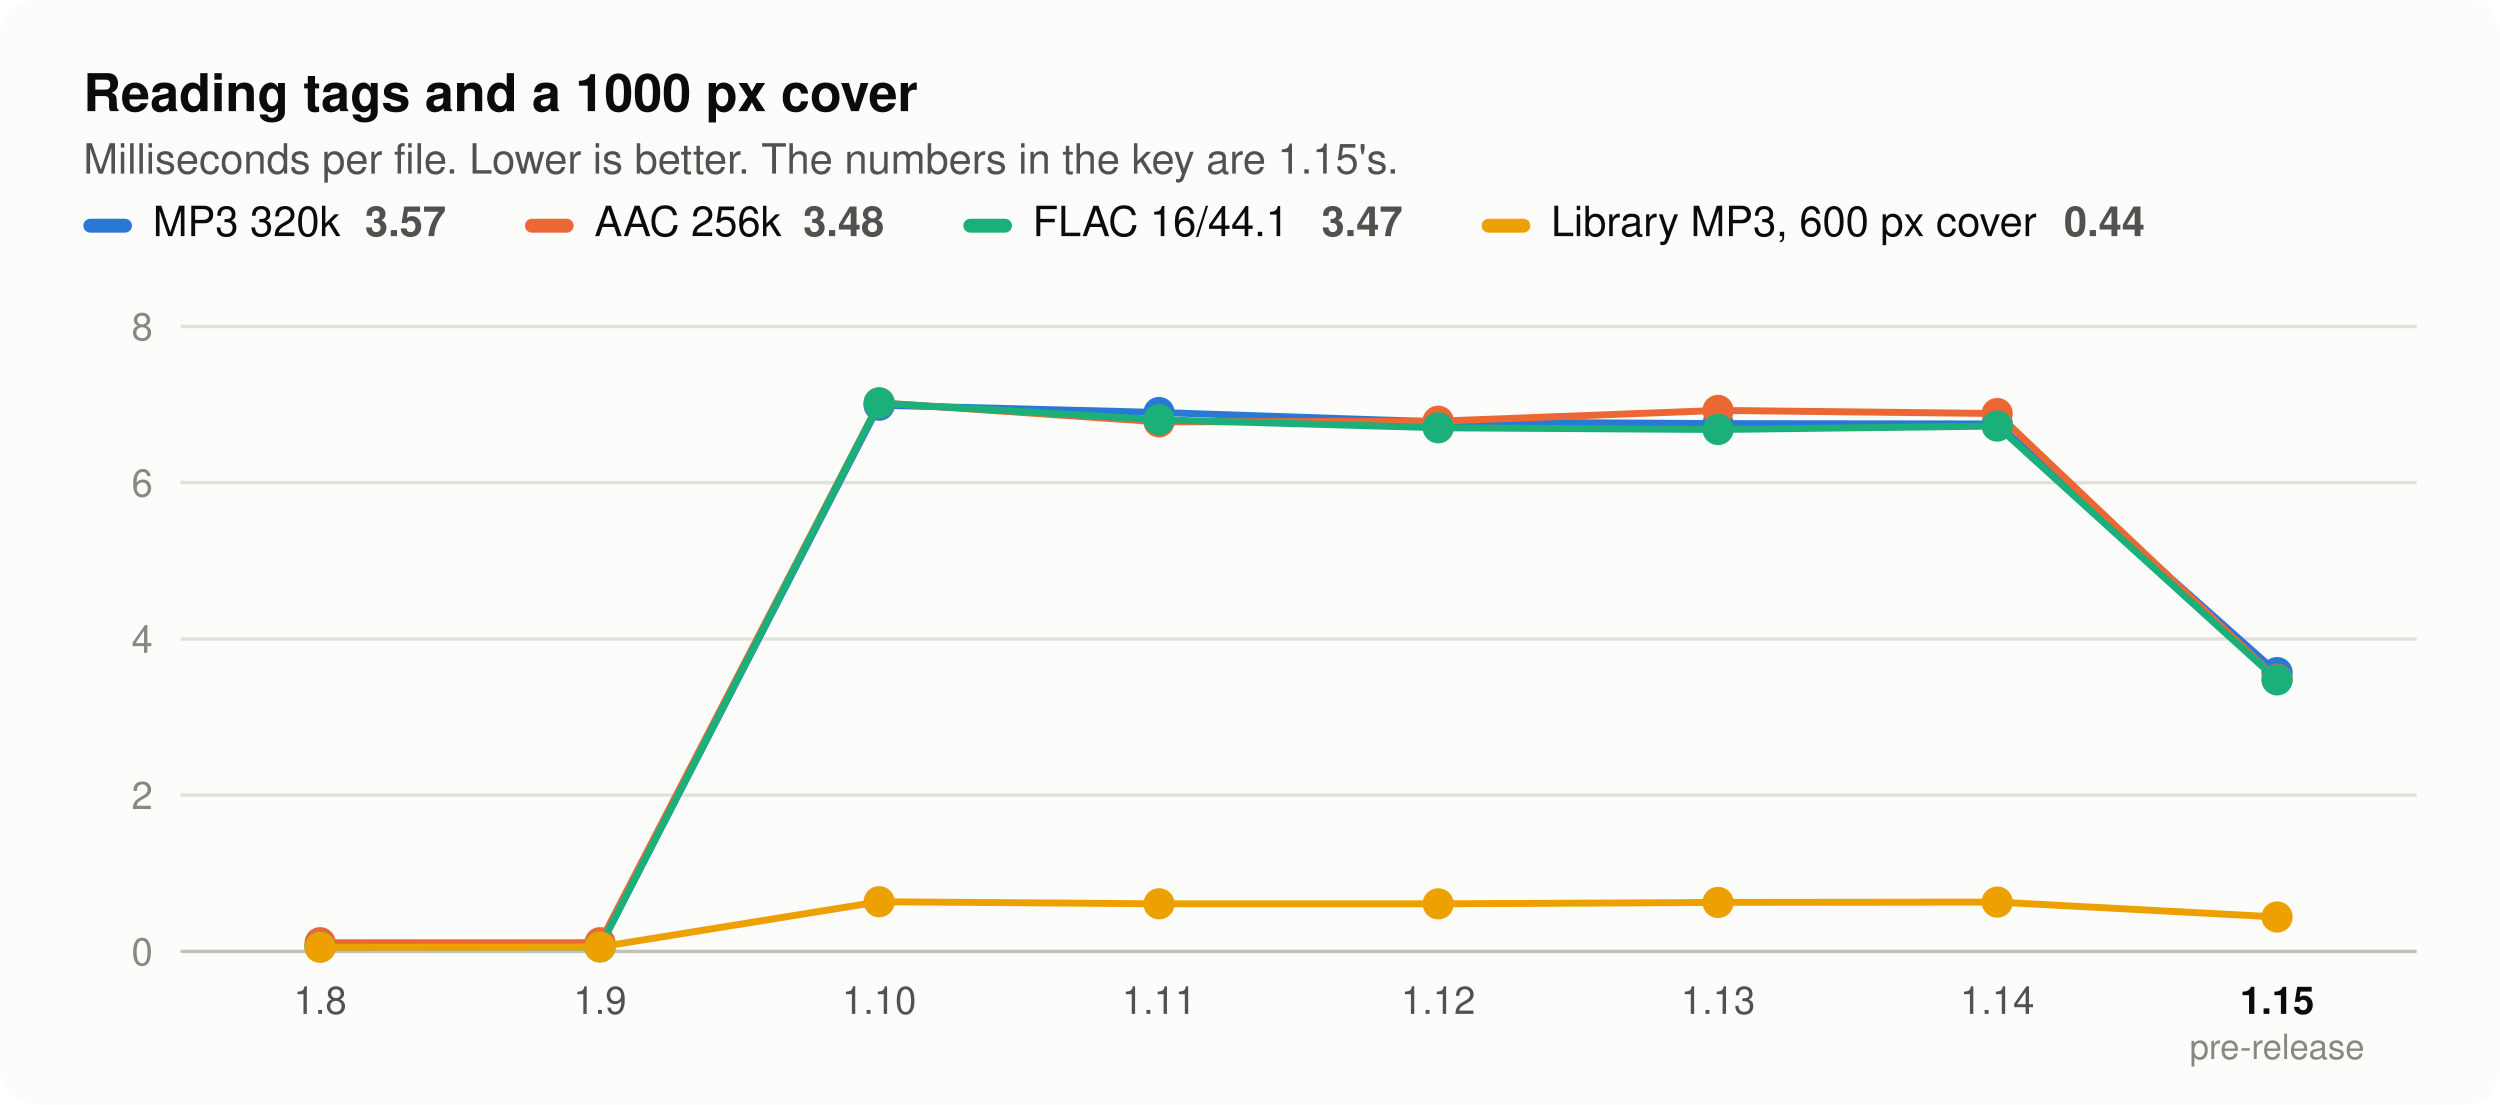
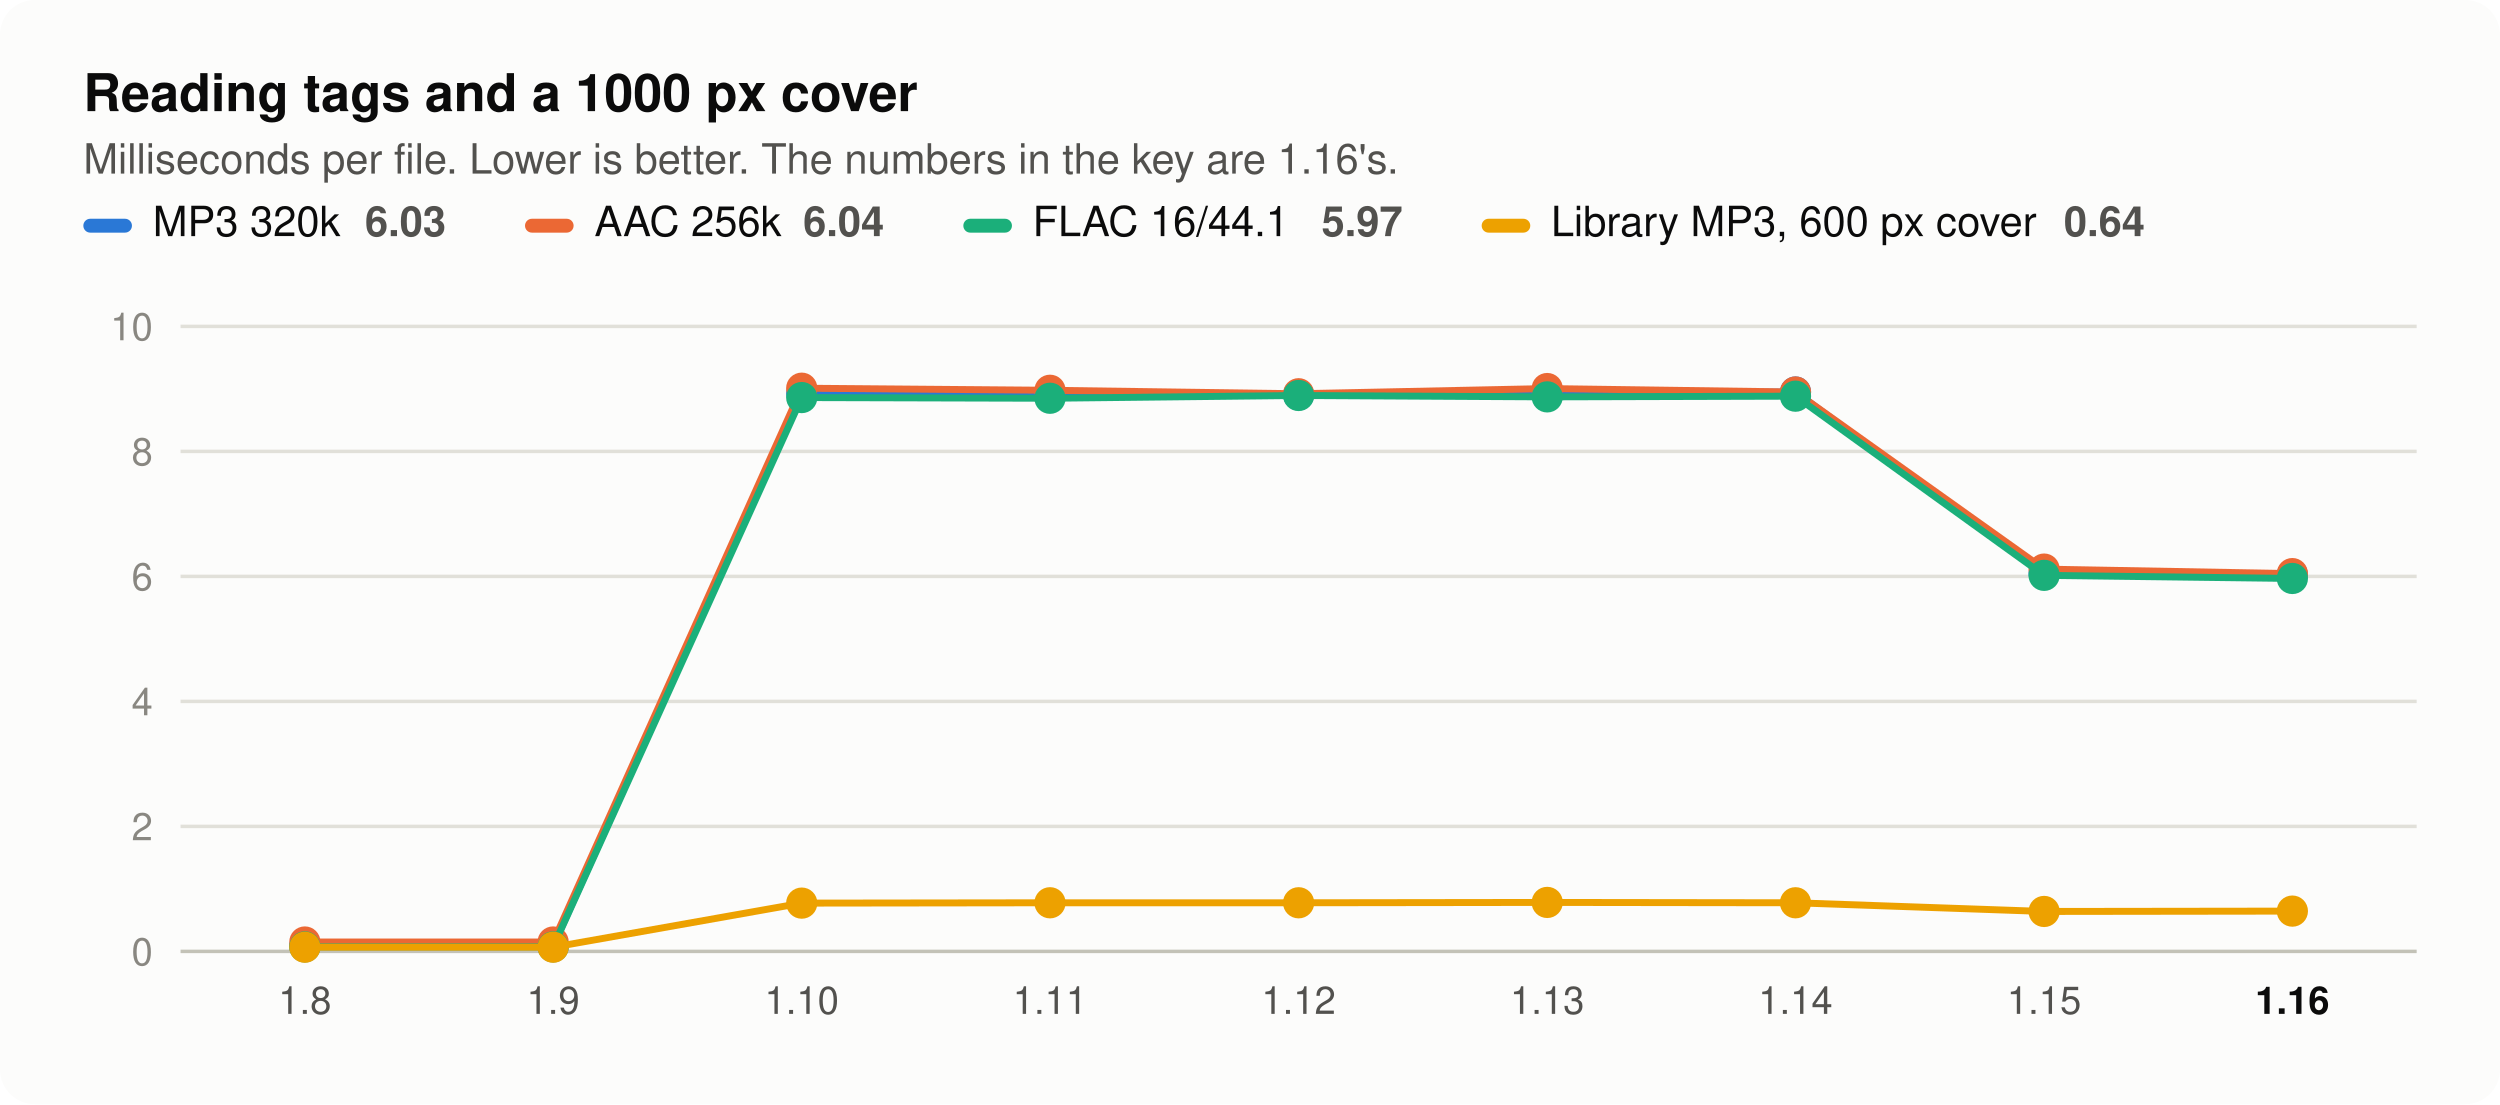
<svg xmlns="http://www.w3.org/2000/svg" viewBox="0 0 720 318" width="720" height="318" font-family="-apple-system,BlinkMacSystemFont,'Segoe UI',Helvetica,Arial,sans-serif" role="img" aria-label="Reading tags and a 1000 px cover">
  <style>.bg{fill:#fcfcfb}.t{fill:#0b0b0b}.m{fill:#52514e}.q{fill:#898781}.box{fill:#f0efec}.g{stroke:#e1e0d9}.a{stroke:#c3c2b7}.k{stroke:#b9b8b2}.ring{stroke:#fcfcfb}.s0{fill:#2a78d6;stroke:#2a78d6}.s1{fill:#eb6834;stroke:#eb6834}.s2{fill:#1baf7a;stroke:#1baf7a}.s3{fill:#eda100;stroke:#eda100}@media (prefers-color-scheme:dark){.bg{fill:#1a1a19}.t{fill:#f0efec}.m{fill:#c3c2b7}.q{fill:#898781}.box{fill:#262624}.g{stroke:#2c2c2a}.a{stroke:#383835}.k{stroke:#55554f}.ring{stroke:#1a1a19}.s0{fill:#3987e5;stroke:#3987e5}.s1{fill:#d95926;stroke:#d95926}.s2{fill:#199e70;stroke:#199e70}.s3{fill:#c98500;stroke:#c98500}}text{font-variant-numeric:tabular-nums}.ln{fill:none;stroke-linejoin:round;stroke-linecap:round}rect.s0,rect.s1,rect.s2,rect.s3,rect.s4,rect.s5,rect.s6,rect.s7,rect.sg{stroke:none}</style>
  <rect class="bg" width="720" height="318" rx="10" />
  <text class="t" x="24.0" y="32.0" font-size="15" text-anchor="start" font-weight="600">Reading tags and a 1000 px cover</text>
-   <text class="m" x="24.0" y="50.0" font-size="12" text-anchor="start">Milliseconds per file. Lower is better. The numbers in the key are 1.15's.</text>
+   <text class="m" x="24.0" y="50.0" font-size="12" text-anchor="start">Milliseconds per file. Lower is better. The numbers in the key are 1.16's.</text>
  <rect class="s0" x="24" y="63.0" width="14" height="4" rx="2" />
  <text class="t" x="44.0" y="68.0" font-size="12" text-anchor="start">MP3 320k</text>
-   <text class="m" x="105.1" y="68.0" font-size="12" text-anchor="start" font-weight="600">3.57</text>
+   <text class="m" x="105.1" y="68.0" font-size="12" text-anchor="start" font-weight="600">6.03</text>
  <rect class="s1" x="151.2" y="63.0" width="14" height="4" rx="2" />
  <text class="t" x="171.2" y="68.0" font-size="12" text-anchor="start">AAC 256k</text>
-   <text class="m" x="231.3" y="68.0" font-size="12" text-anchor="start" font-weight="600">3.48</text>
+   <text class="m" x="231.3" y="68.0" font-size="12" text-anchor="start" font-weight="600">6.04</text>
  <rect class="s2" x="277.44" y="63.0" width="14" height="4" rx="2" />
  <text class="t" x="297.4" y="68.0" font-size="12" text-anchor="start">FLAC 16/44.1</text>
-   <text class="m" x="380.6" y="68.0" font-size="12" text-anchor="start" font-weight="600">3.47</text>
+   <text class="m" x="380.6" y="68.0" font-size="12" text-anchor="start" font-weight="600">5.97</text>
  <rect class="s3" x="426.72" y="63.0" width="14" height="4" rx="2" />
  <text class="t" x="446.7" y="68.0" font-size="12" text-anchor="start">Library MP3, 600 px cover</text>
-   <text class="m" x="594.4" y="68.0" font-size="12" text-anchor="start" font-weight="600">0.44</text>
+   <text class="m" x="594.4" y="68.0" font-size="12" text-anchor="start" font-weight="600">0.64</text>
  <line class="a" x1="52.0" y1="274.0" x2="696.0" y2="274.0" stroke-width="1" />
  <text class="q" x="44.0" y="278.0" font-size="11" text-anchor="end">0</text>
-   <line class="g" x1="52.0" y1="229.0" x2="696.0" y2="229.0" stroke-width="1" />
-   <text class="q" x="44.0" y="233.0" font-size="11" text-anchor="end">2</text>
-   <line class="g" x1="52.0" y1="184.0" x2="696.0" y2="184.0" stroke-width="1" />
-   <text class="q" x="44.0" y="188.0" font-size="11" text-anchor="end">4</text>
-   <line class="g" x1="52.0" y1="139.0" x2="696.0" y2="139.0" stroke-width="1" />
-   <text class="q" x="44.0" y="143.0" font-size="11" text-anchor="end">6</text>
+   <line class="g" x1="52.0" y1="238.0" x2="696.0" y2="238.0" stroke-width="1" />
+   <text class="q" x="44.0" y="242.0" font-size="11" text-anchor="end">2</text>
+   <line class="g" x1="52.0" y1="202.0" x2="696.0" y2="202.0" stroke-width="1" />
+   <text class="q" x="44.0" y="206.0" font-size="11" text-anchor="end">4</text>
+   <line class="g" x1="52.0" y1="166.0" x2="696.0" y2="166.0" stroke-width="1" />
+   <text class="q" x="44.0" y="170.0" font-size="11" text-anchor="end">6</text>
+   <line class="g" x1="52.0" y1="130.0" x2="696.0" y2="130.0" stroke-width="1" />
+   <text class="q" x="44.0" y="134.0" font-size="11" text-anchor="end">8</text>
  <line class="g" x1="52.0" y1="94.0" x2="696.0" y2="94.0" stroke-width="1" />
-   <text class="q" x="44.0" y="98.0" font-size="11" text-anchor="end">8</text>
-   <text class="m" x="92.2" y="292.0" font-size="11" text-anchor="middle">1.8</text>
-   <text class="m" x="172.8" y="292.0" font-size="11" text-anchor="middle">1.9</text>
-   <text class="m" x="253.2" y="292.0" font-size="11" text-anchor="middle">1.10</text>
-   <text class="m" x="333.8" y="292.0" font-size="11" text-anchor="middle">1.11</text>
-   <text class="m" x="414.2" y="292.0" font-size="11" text-anchor="middle">1.12</text>
-   <text class="m" x="494.8" y="292.0" font-size="11" text-anchor="middle">1.13</text>
-   <text class="m" x="575.2" y="292.0" font-size="11" text-anchor="middle">1.14</text>
-   <text class="t" x="655.8" y="292.0" font-size="11" text-anchor="middle" font-weight="600">1.15</text>
-   <text class="q" x="655.8" y="305.0" font-size="10" text-anchor="middle">pre-release</text>
-   <path class="ln s0" stroke-width="2" d="M92.2,272.6 L172.8,272.6 L253.2,116.7 L333.8,118.8 L414.2,121.5 L494.8,122.0 L575.2,122.1 L655.8,193.7" />
-   <circle class="s0 ring" cx="92.2" cy="272.6" r="3.5" stroke-width="2" />
-   <circle class="s0 ring" cx="172.8" cy="272.6" r="3.5" stroke-width="2" />
-   <circle class="s0 ring" cx="253.2" cy="116.7" r="3.5" stroke-width="2" />
-   <circle class="s0 ring" cx="333.8" cy="118.8" r="3.5" stroke-width="2" />
-   <circle class="s0 ring" cx="414.2" cy="121.5" r="3.5" stroke-width="2" />
-   <circle class="s0 ring" cx="494.8" cy="122.0" r="3.5" stroke-width="2" />
-   <circle class="s0 ring" cx="575.2" cy="122.1" r="3.5" stroke-width="2" />
-   <circle class="s0 ring" cx="655.8" cy="193.7" r="3.5" stroke-width="2" />
-   <path class="ln s1" stroke-width="2" d="M92.2,271.5 L172.8,271.5 L253.2,116.0 L333.8,121.5 L414.2,121.3 L494.8,118.2 L575.2,119.1 L655.8,195.6" />
-   <circle class="s1 ring" cx="92.2" cy="271.5" r="3.5" stroke-width="2" />
-   <circle class="s1 ring" cx="172.8" cy="271.5" r="3.5" stroke-width="2" />
-   <circle class="s1 ring" cx="253.2" cy="116.0" r="3.5" stroke-width="2" />
-   <circle class="s1 ring" cx="333.8" cy="121.5" r="3.5" stroke-width="2" />
-   <circle class="s1 ring" cx="414.2" cy="121.3" r="3.5" stroke-width="2" />
-   <circle class="s1 ring" cx="494.8" cy="118.2" r="3.5" stroke-width="2" />
-   <circle class="s1 ring" cx="575.2" cy="119.1" r="3.5" stroke-width="2" />
-   <circle class="s1 ring" cx="655.8" cy="195.6" r="3.5" stroke-width="2" />
-   <path class="ln s2" stroke-width="2" d="M92.2,272.7 L172.8,272.7 L253.2,116.1 L333.8,120.9 L414.2,123.2 L494.8,123.7 L575.2,122.7 L655.8,195.8" />
-   <circle class="s2 ring" cx="92.2" cy="272.7" r="3.5" stroke-width="2" />
-   <circle class="s2 ring" cx="172.8" cy="272.7" r="3.5" stroke-width="2" />
-   <circle class="s2 ring" cx="253.2" cy="116.1" r="3.5" stroke-width="2" />
-   <circle class="s2 ring" cx="333.8" cy="120.9" r="3.5" stroke-width="2" />
-   <circle class="s2 ring" cx="414.2" cy="123.2" r="3.5" stroke-width="2" />
-   <circle class="s2 ring" cx="494.8" cy="123.7" r="3.5" stroke-width="2" />
-   <circle class="s2 ring" cx="575.2" cy="122.7" r="3.5" stroke-width="2" />
-   <circle class="s2 ring" cx="655.8" cy="195.8" r="3.5" stroke-width="2" />
-   <path class="ln s3" stroke-width="2" d="M92.2,272.8 L172.8,272.7 L253.2,259.7 L333.8,260.3 L414.2,260.3 L494.8,259.9 L575.2,259.8 L655.8,264.1" />
-   <circle class="s3 ring" cx="92.2" cy="272.8" r="3.5" stroke-width="2" />
-   <circle class="s3 ring" cx="172.8" cy="272.7" r="3.5" stroke-width="2" />
-   <circle class="s3 ring" cx="253.2" cy="259.7" r="3.5" stroke-width="2" />
-   <circle class="s3 ring" cx="333.8" cy="260.3" r="3.5" stroke-width="2" />
-   <circle class="s3 ring" cx="414.2" cy="260.3" r="3.5" stroke-width="2" />
-   <circle class="s3 ring" cx="494.8" cy="259.9" r="3.5" stroke-width="2" />
-   <circle class="s3 ring" cx="575.2" cy="259.8" r="3.5" stroke-width="2" />
-   <circle class="s3 ring" cx="655.8" cy="264.1" r="3.5" stroke-width="2" />
+   <text class="q" x="44.0" y="98.0" font-size="11" text-anchor="end">10</text>
+   <text class="m" x="87.8" y="292.0" font-size="11" text-anchor="middle">1.8</text>
+   <text class="m" x="159.3" y="292.0" font-size="11" text-anchor="middle">1.9</text>
+   <text class="m" x="230.9" y="292.0" font-size="11" text-anchor="middle">1.10</text>
+   <text class="m" x="302.4" y="292.0" font-size="11" text-anchor="middle">1.11</text>
+   <text class="m" x="374.0" y="292.0" font-size="11" text-anchor="middle">1.12</text>
+   <text class="m" x="445.6" y="292.0" font-size="11" text-anchor="middle">1.13</text>
+   <text class="m" x="517.1" y="292.0" font-size="11" text-anchor="middle">1.14</text>
+   <text class="m" x="588.7" y="292.0" font-size="11" text-anchor="middle">1.15</text>
+   <text class="t" x="660.2" y="292.0" font-size="11" text-anchor="middle" font-weight="600">1.16</text>
+   <path class="ln s0" stroke-width="2" d="M87.8,272.5 L159.3,272.5 L230.9,113.2 L302.4,113.3 L374.0,113.7 L445.6,113.1 L517.1,112.9 L588.7,165.2 L660.2,165.5" />
+   <circle class="s0 ring" cx="87.8" cy="272.5" r="3.5" stroke-width="2" />
+   <circle class="s0 ring" cx="159.3" cy="272.5" r="3.5" stroke-width="2" />
+   <circle class="s0 ring" cx="230.9" cy="113.2" r="3.5" stroke-width="2" />
+   <circle class="s0 ring" cx="302.4" cy="113.3" r="3.5" stroke-width="2" />
+   <circle class="s0 ring" cx="374.0" cy="113.7" r="3.5" stroke-width="2" />
+   <circle class="s0 ring" cx="445.6" cy="113.1" r="3.5" stroke-width="2" />
+   <circle class="s0 ring" cx="517.1" cy="112.9" r="3.5" stroke-width="2" />
+   <circle class="s0 ring" cx="588.7" cy="165.2" r="3.5" stroke-width="2" />
+   <circle class="s0 ring" cx="660.2" cy="165.5" r="3.5" stroke-width="2" />
+   <path class="ln s1" stroke-width="2" d="M87.8,271.3 L159.3,271.3 L230.9,111.8 L302.4,112.4 L374.0,113.4 L445.6,111.9 L517.1,112.9 L588.7,163.9 L660.2,165.2" />
+   <circle class="s1 ring" cx="87.8" cy="271.3" r="3.5" stroke-width="2" />
+   <circle class="s1 ring" cx="159.3" cy="271.3" r="3.5" stroke-width="2" />
+   <circle class="s1 ring" cx="230.9" cy="111.8" r="3.5" stroke-width="2" />
+   <circle class="s1 ring" cx="302.4" cy="112.4" r="3.5" stroke-width="2" />
+   <circle class="s1 ring" cx="374.0" cy="113.4" r="3.5" stroke-width="2" />
+   <circle class="s1 ring" cx="445.6" cy="111.9" r="3.5" stroke-width="2" />
+   <circle class="s1 ring" cx="517.1" cy="112.9" r="3.5" stroke-width="2" />
+   <circle class="s1 ring" cx="588.7" cy="163.9" r="3.5" stroke-width="2" />
+   <circle class="s1 ring" cx="660.2" cy="165.2" r="3.5" stroke-width="2" />
+   <path class="ln s2" stroke-width="2" d="M87.8,272.7 L159.3,272.7 L230.9,114.5 L302.4,114.7 L374.0,113.9 L445.6,114.3 L517.1,114.1 L588.7,165.7 L660.2,166.6" />
+   <circle class="s2 ring" cx="87.8" cy="272.7" r="3.5" stroke-width="2" />
+   <circle class="s2 ring" cx="159.3" cy="272.7" r="3.5" stroke-width="2" />
+   <circle class="s2 ring" cx="230.9" cy="114.5" r="3.5" stroke-width="2" />
+   <circle class="s2 ring" cx="302.4" cy="114.7" r="3.5" stroke-width="2" />
+   <circle class="s2 ring" cx="374.0" cy="113.9" r="3.5" stroke-width="2" />
+   <circle class="s2 ring" cx="445.6" cy="114.3" r="3.5" stroke-width="2" />
+   <circle class="s2 ring" cx="517.1" cy="114.1" r="3.5" stroke-width="2" />
+   <circle class="s2 ring" cx="588.7" cy="165.7" r="3.5" stroke-width="2" />
+   <circle class="s2 ring" cx="660.2" cy="166.6" r="3.5" stroke-width="2" />
+   <path class="ln s3" stroke-width="2" d="M87.8,272.8 L159.3,272.8 L230.9,260.1 L302.4,260.0 L374.0,260.0 L445.6,259.9 L517.1,260.0 L588.7,262.5 L660.2,262.4" />
+   <circle class="s3 ring" cx="87.8" cy="272.8" r="3.5" stroke-width="2" />
+   <circle class="s3 ring" cx="159.3" cy="272.8" r="3.5" stroke-width="2" />
+   <circle class="s3 ring" cx="230.9" cy="260.1" r="3.5" stroke-width="2" />
+   <circle class="s3 ring" cx="302.4" cy="260.0" r="3.5" stroke-width="2" />
+   <circle class="s3 ring" cx="374.0" cy="260.0" r="3.5" stroke-width="2" />
+   <circle class="s3 ring" cx="445.6" cy="259.9" r="3.5" stroke-width="2" />
+   <circle class="s3 ring" cx="517.1" cy="260.0" r="3.5" stroke-width="2" />
+   <circle class="s3 ring" cx="588.7" cy="262.5" r="3.5" stroke-width="2" />
+   <circle class="s3 ring" cx="660.2" cy="262.4" r="3.5" stroke-width="2" />
</svg>
